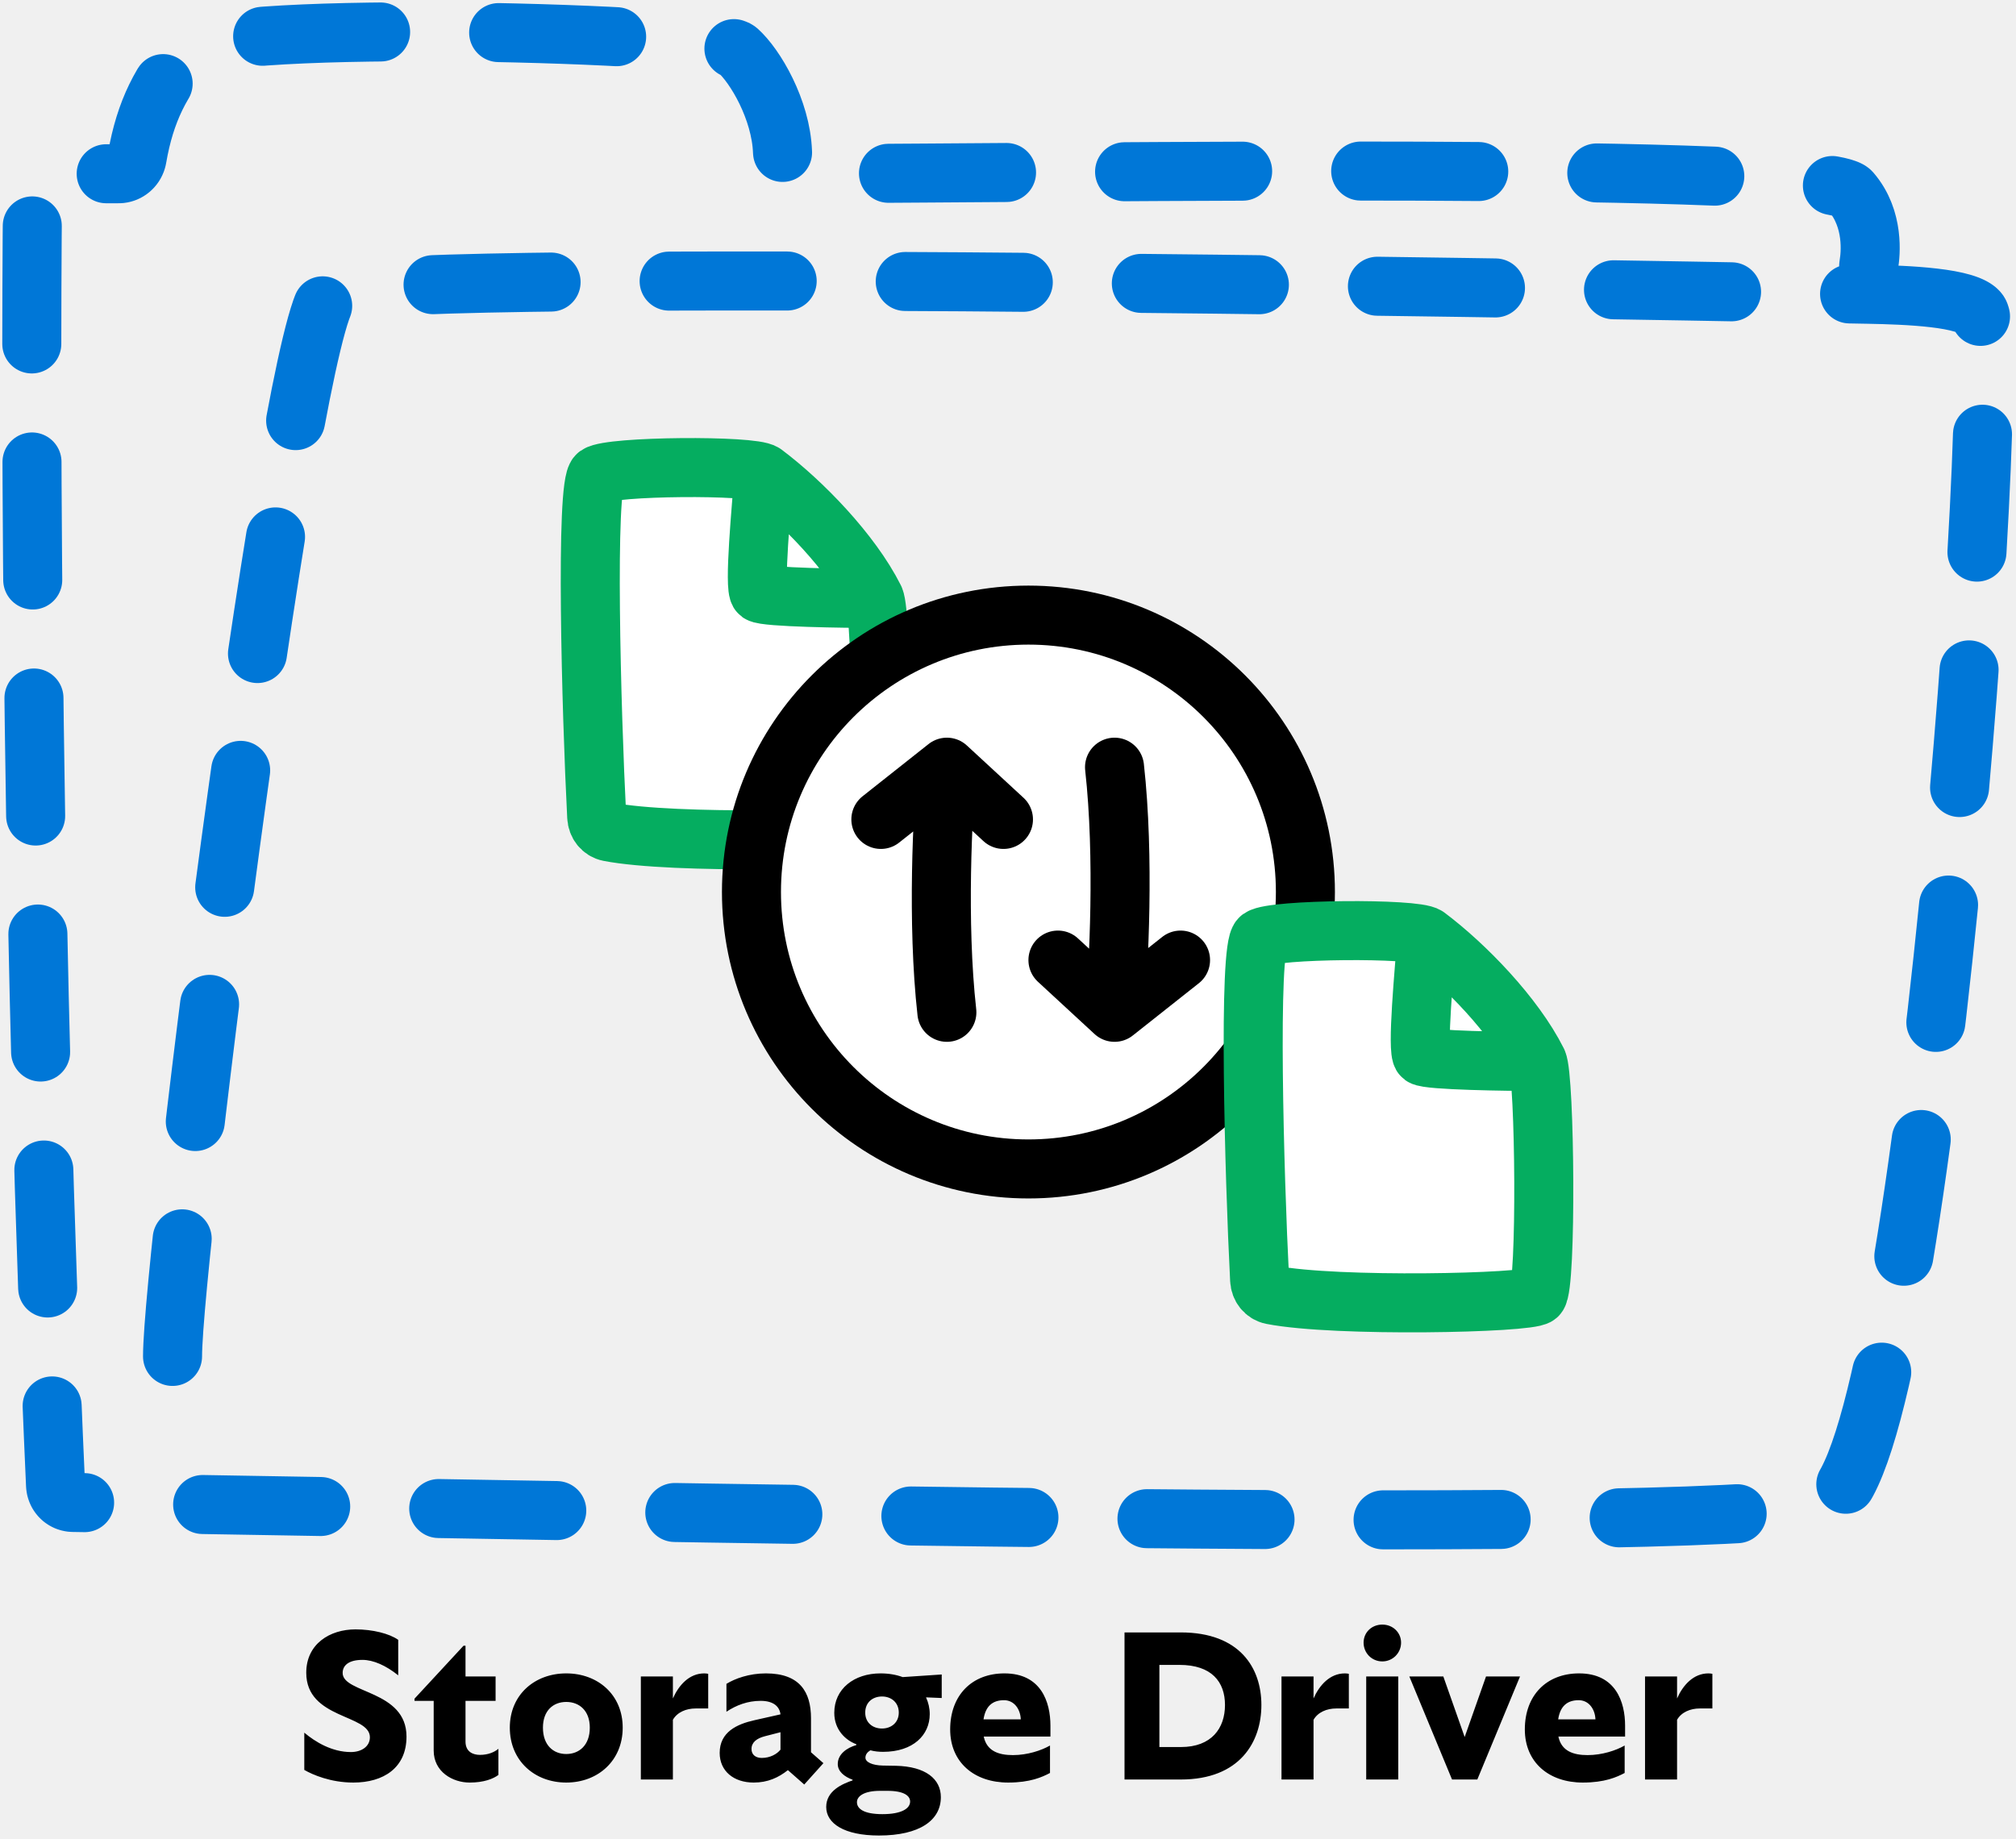
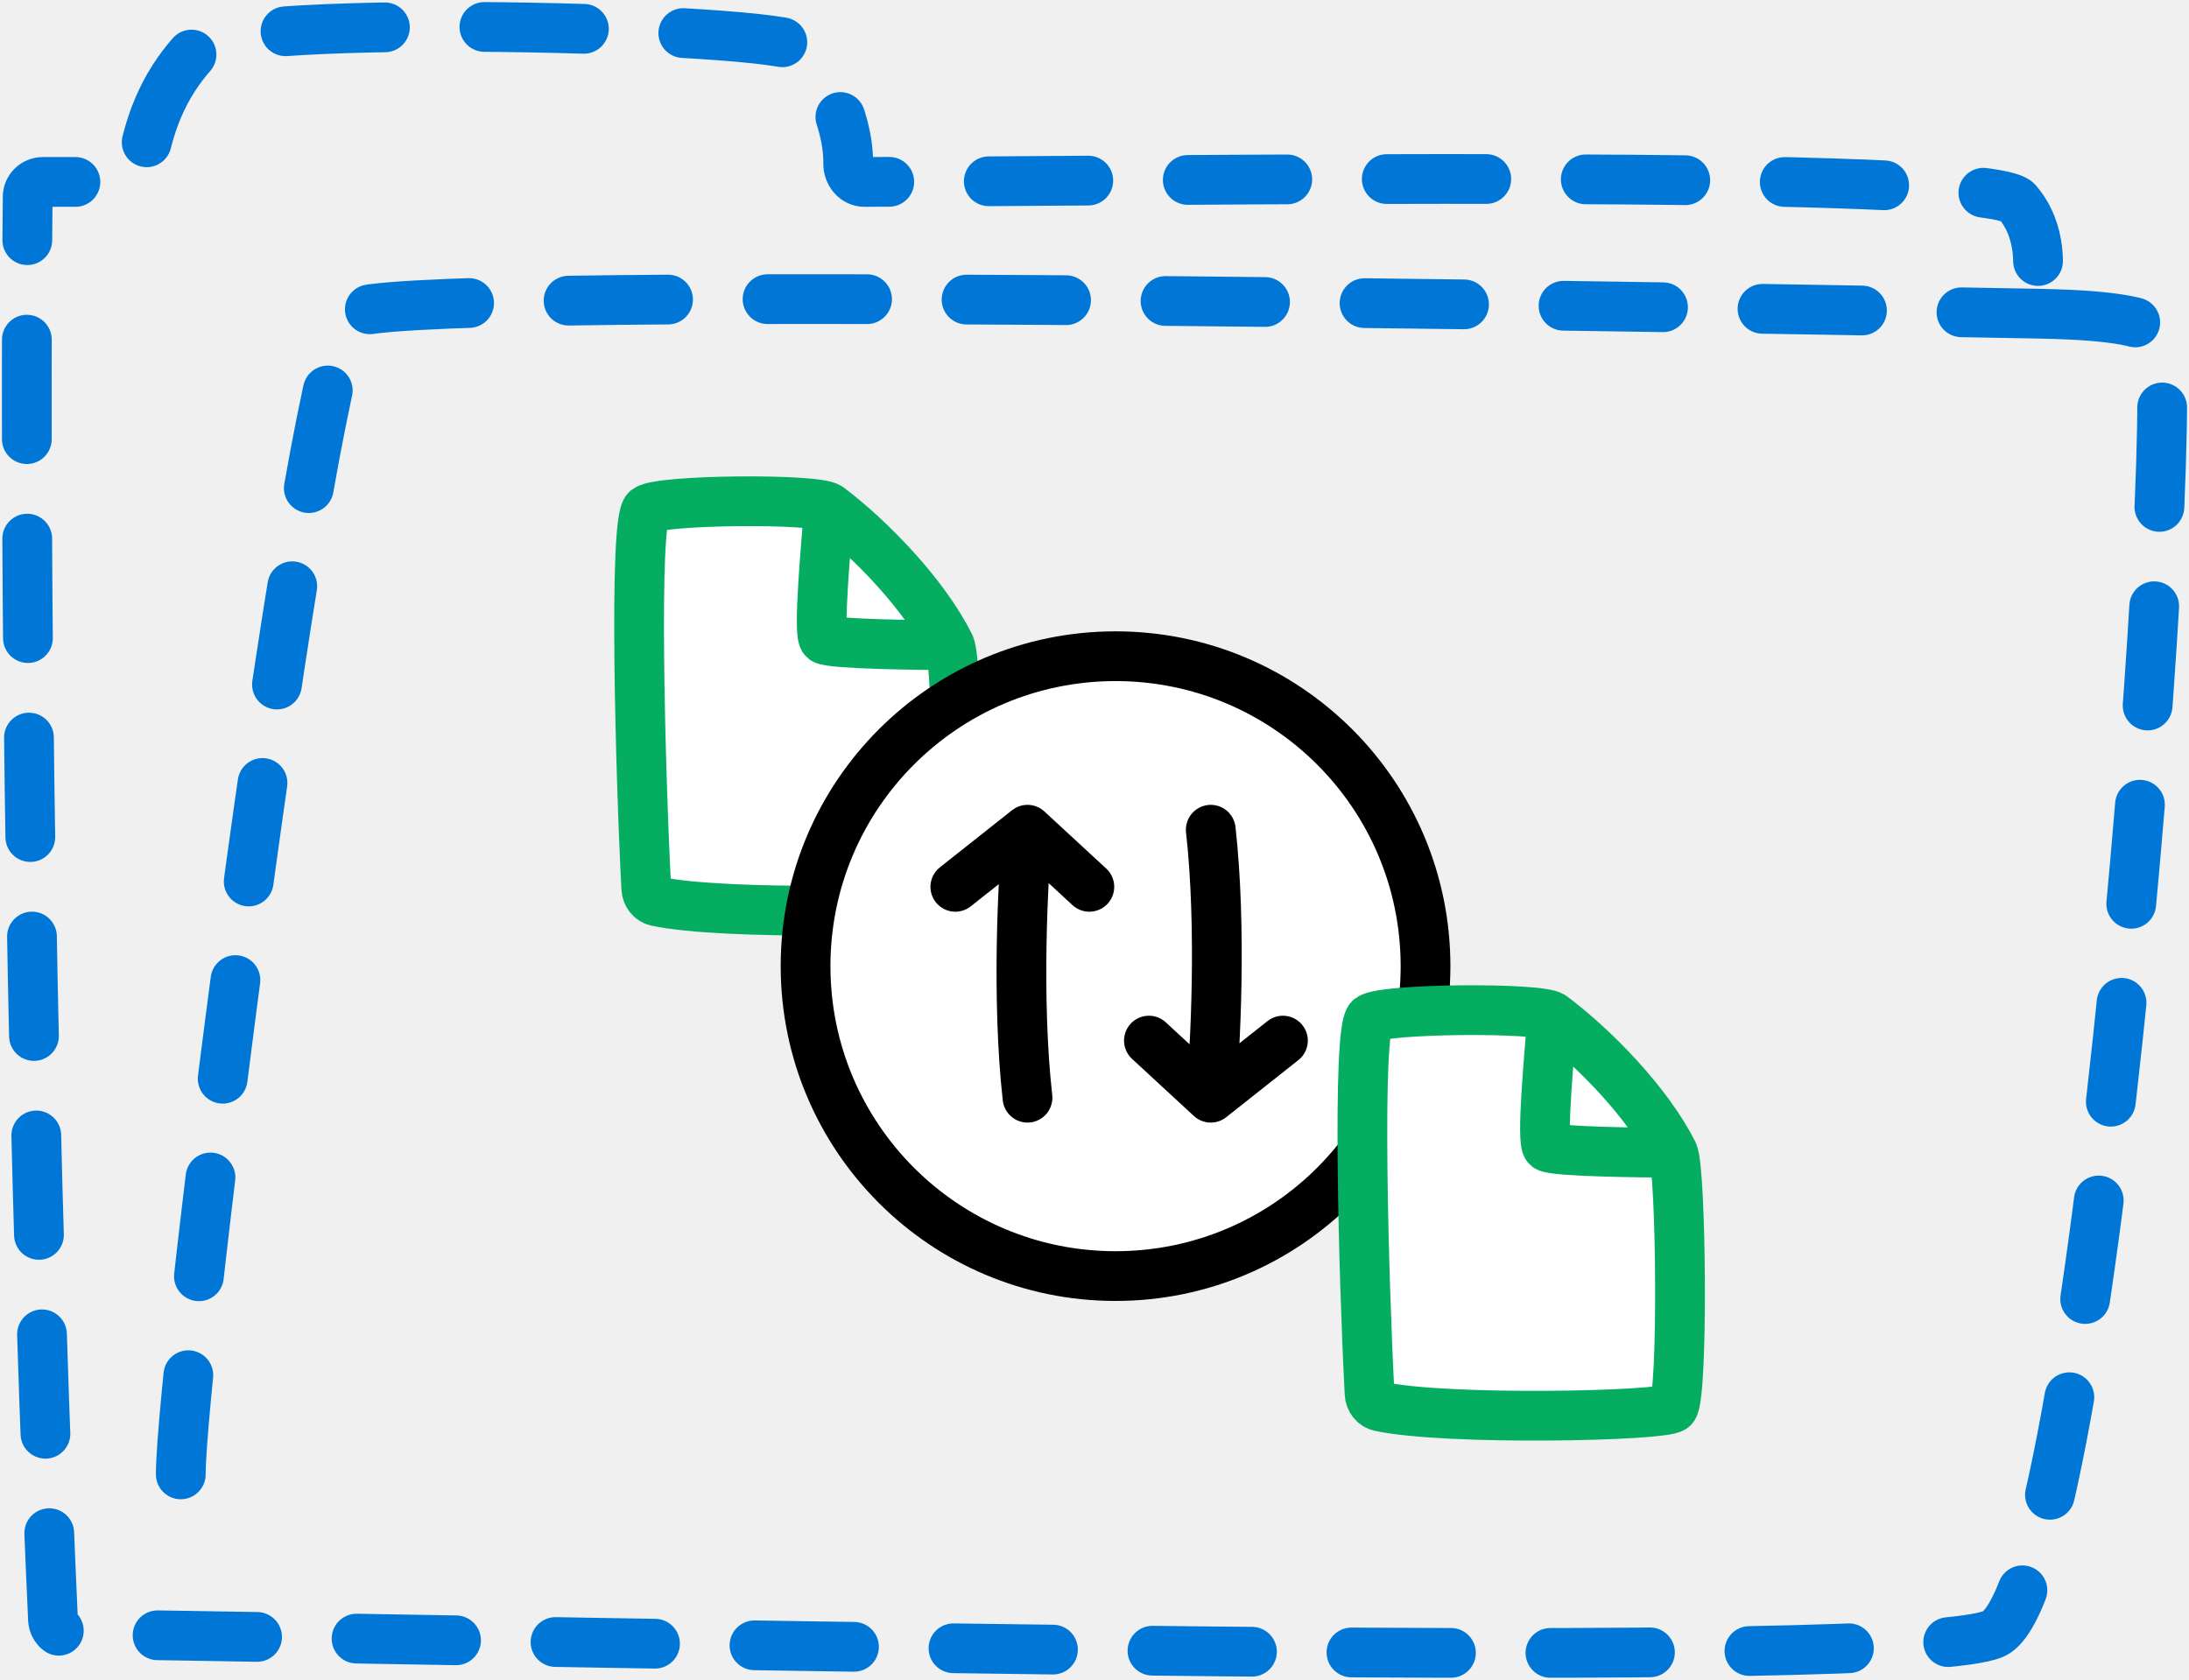
- <svg xmlns="http://www.w3.org/2000/svg" width="444" height="405" viewBox="0 0 444 405" fill="none">
-   <path d="M67.016 389.888C68.84 390.944 72.824 392.672 77.816 392.672C84.44 392.672 89.528 389.456 89.528 382.544C89.528 372.272 75.464 373.088 75.464 368.528C75.464 366.896 76.76 365.648 79.832 365.648C82.232 365.648 85.016 366.896 87.704 369.056V361.232C85.736 359.84 82.04 358.928 78.296 358.928C72.632 358.928 67.448 362.144 67.448 368.48C67.448 378.752 81.464 377.6 81.464 382.688C81.464 384.752 79.592 385.952 77.288 385.952C73.112 385.952 69.464 383.744 67.016 381.68V389.888ZM103.435 392.672C106.555 392.672 108.619 391.856 109.771 390.992V385.232C108.859 386 107.467 386.576 105.691 386.576C104.251 386.576 102.523 385.952 102.523 383.648V374.672H109.147V369.296H102.523V362.528H102.091L91.291 374.192V374.672H95.515V385.616C95.515 390.32 99.691 392.672 103.435 392.672ZM124.712 392.672C131.672 392.672 137.144 387.872 137.144 380.576C137.144 373.328 131.672 368.624 124.712 368.624C117.752 368.624 112.28 373.328 112.28 380.576C112.28 387.872 117.752 392.672 124.712 392.672ZM119.576 380.576C119.576 376.784 121.88 374.912 124.712 374.912C127.544 374.912 129.896 376.784 129.896 380.576C129.896 384.464 127.544 386.384 124.712 386.384C121.88 386.384 119.576 384.464 119.576 380.576ZM155.973 368.72C155.829 368.672 155.397 368.624 155.109 368.624C151.797 368.624 149.493 371.216 148.197 374.144V369.296H141.141V392H148.197V378.848C149.157 377.168 151.125 376.352 153.189 376.352H155.973V368.72ZM177.125 393.104L181.349 388.4L178.613 386V378.512C178.613 372.752 176.165 368.624 168.677 368.624C164.981 368.624 161.861 369.776 159.989 370.928V377.072C162.149 375.632 164.645 374.672 167.525 374.672C170.453 374.672 171.701 376.016 171.893 377.648L166.133 378.944C162.293 379.808 158.501 381.536 158.501 386.144C158.501 390.128 161.573 392.672 165.989 392.672C169.109 392.672 171.461 391.568 173.525 389.936L177.125 393.104ZM165.509 385.28C165.509 383.84 166.613 382.928 168.533 382.448L171.893 381.584V385.424C171.125 386.384 169.637 387.248 167.765 387.248C166.469 387.248 165.509 386.576 165.509 385.28ZM194.251 380.768C192.187 380.768 190.555 379.472 190.555 377.264C190.555 375.008 192.187 373.712 194.251 373.712C196.267 373.712 197.947 375.008 197.947 377.264C197.947 379.472 196.267 380.768 194.251 380.768ZM194.347 399.632C190.219 399.632 188.731 398.432 188.731 396.992C188.731 395.696 190.267 394.496 193.819 394.496H195.451C199.099 394.496 200.443 395.6 200.443 396.848C200.443 398.384 198.571 399.632 194.347 399.632ZM183.739 377.312C183.739 381.056 186.235 383.36 188.587 384.224V384.416C186.571 384.992 184.507 386.384 184.507 388.592C184.507 390.224 185.947 391.376 187.771 392.048V392.192C185.563 392.96 181.963 394.448 181.963 398.048C181.963 401.696 185.947 404.336 193.579 404.336C202.555 404.336 207.211 400.976 207.211 395.888C207.211 391.904 203.899 389.12 197.275 388.976L194.443 388.928C192.091 388.88 190.603 388.16 190.603 387.2C190.603 386.576 190.939 386 191.707 385.568C192.571 385.808 193.531 385.904 194.491 385.904C201.115 385.904 204.763 382.208 204.763 377.6C204.763 376.304 204.475 375.056 203.947 373.904L207.403 374.048V368.864L198.811 369.44C197.371 368.912 195.739 368.624 193.915 368.624C188.107 368.624 183.739 372.032 183.739 377.312ZM221.121 374.528C223.329 374.528 224.721 376.448 224.817 378.752H216.609C217.041 375.872 218.577 374.528 221.121 374.528ZM222.033 392.672C226.881 392.672 229.521 391.472 231.249 390.56V384.512C229.329 385.616 226.257 386.624 223.089 386.624C219.969 386.624 217.329 385.76 216.657 382.544H231.345V380.144C231.345 374.912 229.281 368.624 221.217 368.624C214.017 368.624 209.265 373.472 209.265 380.96C209.265 388.208 214.545 392.672 222.033 392.672ZM259.757 366.752C266.861 366.752 269.789 370.496 269.789 375.584C269.789 380.72 266.813 384.848 260.093 384.848H255.341V366.752H259.757ZM247.661 392H260.045C273.101 392 277.805 383.696 277.805 375.584C277.805 367.472 273.101 359.6 260.045 359.6H247.661V392ZM297.067 368.72C296.923 368.672 296.491 368.624 296.203 368.624C292.891 368.624 290.587 371.216 289.291 374.144V369.296H282.235V392H289.291V378.848C290.251 377.168 292.219 376.352 294.283 376.352H297.067V368.72ZM300.891 369.296V392H307.947V369.296H300.891ZM304.443 357.872C302.091 357.872 300.315 359.6 300.315 361.856C300.315 364.112 302.091 365.984 304.443 365.984C306.747 365.984 308.571 364.112 308.571 361.856C308.571 359.6 306.747 357.872 304.443 357.872ZM310.385 369.296L319.793 392H325.361L334.769 369.296H327.281L322.577 382.64L317.873 369.296H310.385ZM347.683 374.528C349.891 374.528 351.283 376.448 351.379 378.752H343.171C343.603 375.872 345.139 374.528 347.683 374.528ZM348.595 392.672C353.443 392.672 356.083 391.472 357.811 390.56V384.512C355.891 385.616 352.819 386.624 349.651 386.624C346.531 386.624 343.891 385.76 343.219 382.544H357.907V380.144C357.907 374.912 355.843 368.624 347.779 368.624C340.579 368.624 335.827 373.472 335.827 380.96C335.827 388.208 341.107 392.672 348.595 392.672ZM377.129 368.72C376.985 368.672 376.553 368.624 376.265 368.624C372.953 368.624 370.649 371.216 369.353 374.144V369.296H362.297V392H369.353V378.848C370.313 377.168 372.281 376.352 374.345 376.352H377.129V368.72Z" fill="black" />
-   <path d="M131.417 179.931C130.224 156.767 128.873 106.582 131.56 104.653C134.355 102.647 165.798 102.409 168.258 104.257C176.682 110.582 187.504 121.716 192.59 131.834C194.262 135.16 194.667 181.564 192.59 183.389C190.653 185.089 148.178 185.997 134.147 183.254C132.553 182.942 131.5 181.552 131.417 179.931Z" fill="white" />
-   <path d="M168.258 104.257C165.798 102.409 134.355 102.647 131.56 104.653C128.873 106.582 130.224 156.767 131.417 179.931C131.5 181.552 132.553 182.942 134.147 183.254C148.178 185.997 190.653 185.089 192.59 183.389C194.667 181.564 194.262 135.16 192.59 131.834M168.258 104.257C176.682 110.582 187.504 121.716 192.59 131.834M168.258 104.257C167.723 111.391 165.972 129.691 167.255 130.643C168.539 131.596 186.348 131.834 192.59 131.834" stroke="#05AD60" stroke-width="13" stroke-linecap="round" stroke-linejoin="round" />
-   <path d="M38 298.803C38 276.803 64.202 71.021 72.5 64.823C80.08 59.163 323.977 63.162 411.537 64.823M411.537 64.823C419.848 64.981 433.576 65.488 435.848 68.803C441.446 76.972 423.335 321.413 403 330.917C386.459 338.647 137.385 332.76 16.084 330.97C13.969 330.939 12.326 329.27 12.231 327.156C7.008 211.023 6.661 91.687 7.171 42.198C7.194 40.008 8.977 38.275 11.167 38.275H26.139C28.165 38.275 29.856 36.757 30.197 34.76C31.933 24.579 35.652 17.264 41.5 11.125C48 4.303 158 7.125 162.5 11.125C166.333 14.533 171.993 24.134 172.339 33.466C172.432 35.972 174.288 38.275 176.797 38.269C236.265 38.124 401.879 35.584 407.664 42.259C412.86 48.253 411.935 56.171 411.617 58.083C411.569 58.37 411.537 58.658 411.537 58.949V64.823Z" stroke="#0077D7" stroke-width="13" stroke-linecap="round" stroke-linejoin="round" stroke-dasharray="26 26" />
-   <circle cx="226.5" cy="196.5" r="61" fill="white" stroke="black" stroke-width="13" />
-   <path d="M208.538 223C206.323 203.17 207.615 178.738 208.538 169M208.538 169L194 180.508M208.538 169L221 180.508" stroke="black" stroke-width="13" stroke-linecap="round" stroke-linejoin="round" />
-   <path d="M245.462 169C247.677 188.83 246.385 213.262 245.462 223M245.462 223L260 211.492M245.462 223L233 211.492" stroke="black" stroke-width="13" stroke-linecap="round" stroke-linejoin="round" />
-   <path d="M277.417 281.931C276.224 258.767 274.873 208.582 277.56 206.653C280.355 204.647 311.798 204.409 314.258 206.257C322.682 212.582 333.504 223.716 338.59 233.834C340.262 237.16 340.667 283.564 338.59 285.389C336.653 287.089 294.178 287.997 280.147 285.254C278.553 284.942 277.5 283.552 277.417 281.931Z" fill="white" />
-   <path d="M314.258 206.257C311.798 204.409 280.355 204.647 277.56 206.653C274.873 208.582 276.224 258.767 277.417 281.931C277.5 283.552 278.553 284.942 280.147 285.254C294.178 287.997 336.653 287.089 338.59 285.389C340.667 283.564 340.262 237.16 338.59 233.834M314.258 206.257C322.682 212.582 333.504 223.716 338.59 233.834M314.258 206.257C313.723 213.391 311.972 231.691 313.255 232.643C314.539 233.596 332.348 233.834 338.59 233.834" stroke="#05AD60" stroke-width="13" stroke-linecap="round" stroke-linejoin="round" />
+ <svg xmlns="http://www.w3.org/2000/svg" height="92" viewBox="0 0 572 439" fill="none">
+   <path d="M168.879 232.191C167.322 202.341 165.507 135.697 169.023 133.158C172.648 130.54 213.425 130.229 216.616 132.64C227.54 140.894 241.575 155.422 248.171 168.624C250.34 172.965 250.866 233.517 248.171 235.898C245.622 238.15 188.911 239.336 171.584 235.557C170 235.212 168.963 233.81 168.879 232.191Z" fill="white" />
+   <path d="M216.616 132.64C213.425 130.229 172.648 130.54 169.023 133.158C165.507 135.697 167.322 202.341 168.879 232.191C168.963 233.81 170 235.212 171.584 235.557C188.911 239.336 245.622 238.15 248.171 235.898C250.866 233.517 250.34 172.965 248.171 168.624M216.616 132.64C227.54 140.894 241.575 155.422 248.171 168.624M216.616 132.64C215.923 141.949 213.651 165.829 215.316 167.071C216.98 168.314 240.077 168.624 248.171 168.624" stroke="#05AD60" stroke-width="13" stroke-linecap="round" stroke-linejoin="round" />
+   <path d="M47.239 385.326C47.239 356.802 81.251 90.003 92.022 81.969C101.861 74.629 418.45 79.815 532.107 81.969M532.107 81.969C542.894 82.173 560.715 82.831 563.663 87.128C570.93 97.719 547.421 414.64 521.025 426.962C499.504 437.008 174.724 429.316 17.685 427.015C15.57 426.984 13.936 425.315 13.84 423.202C6.97 271.337 6.552 115.008 7.235 51.435C7.259 49.245 9.041 47.549 11.231 47.549H32.902C34.927 47.549 36.623 46.03 36.939 44.03C39.115 30.286 43.994 20.514 51.782 12.349C60.22 3.503 203.005 7.163 208.846 12.349C214.018 16.941 221.753 30.21 221.638 42.745C221.615 45.253 223.406 47.549 225.915 47.544C301.79 47.396 519.521 44.004 527.08 52.714C533.953 60.633 532.575 71.144 532.188 73.363C532.138 73.65 532.107 73.932 532.107 74.223V81.969Z" stroke="#0077D7" stroke-width="13" stroke-linecap="round" stroke-linejoin="round" stroke-dasharray="26 26" />
+   <circle cx="291.5" cy="252.5" r="81" fill="white" stroke="black" stroke-width="13" />
+   <path d="M268.491 286.886C265.617 261.167 267.294 229.476 268.491 216.846M268.491 216.846L249.634 231.773M268.491 216.846L284.654 231.773" stroke="black" stroke-width="13" stroke-linecap="round" stroke-linejoin="round" />
+   <path d="M316.381 216.846C319.255 242.566 317.579 274.256 316.381 286.886M316.381 286.886L335.238 271.96M316.381 286.886L300.218 271.96" stroke="black" stroke-width="13" stroke-linecap="round" stroke-linejoin="round" />
+   <path d="M357.877 364.212C356.321 334.625 354.509 268.652 358.023 266.137C361.648 263.544 402.425 263.236 405.616 265.624C416.54 273.802 430.575 288.194 437.171 301.273C439.34 305.573 439.866 365.559 437.171 367.917C434.622 370.148 377.93 371.323 360.593 367.582C359.005 367.239 357.963 365.834 357.877 364.212Z" fill="white" />
+   <path d="M405.616 265.624C402.425 263.236 361.648 263.544 358.023 266.137C354.509 268.652 356.321 334.625 357.877 364.212C357.963 365.834 359.005 367.239 360.593 367.582C377.93 371.323 434.622 370.148 437.171 367.917C439.866 365.559 439.34 305.573 437.171 301.273M405.616 265.624C416.54 273.802 430.575 288.194 437.171 301.273M405.616 265.624C404.923 274.847 402.651 298.503 404.316 299.734C405.98 300.965 429.077 301.273 437.171 301.273" stroke="#05AD60" stroke-width="13" stroke-linecap="round" stroke-linejoin="round" />
</svg>
